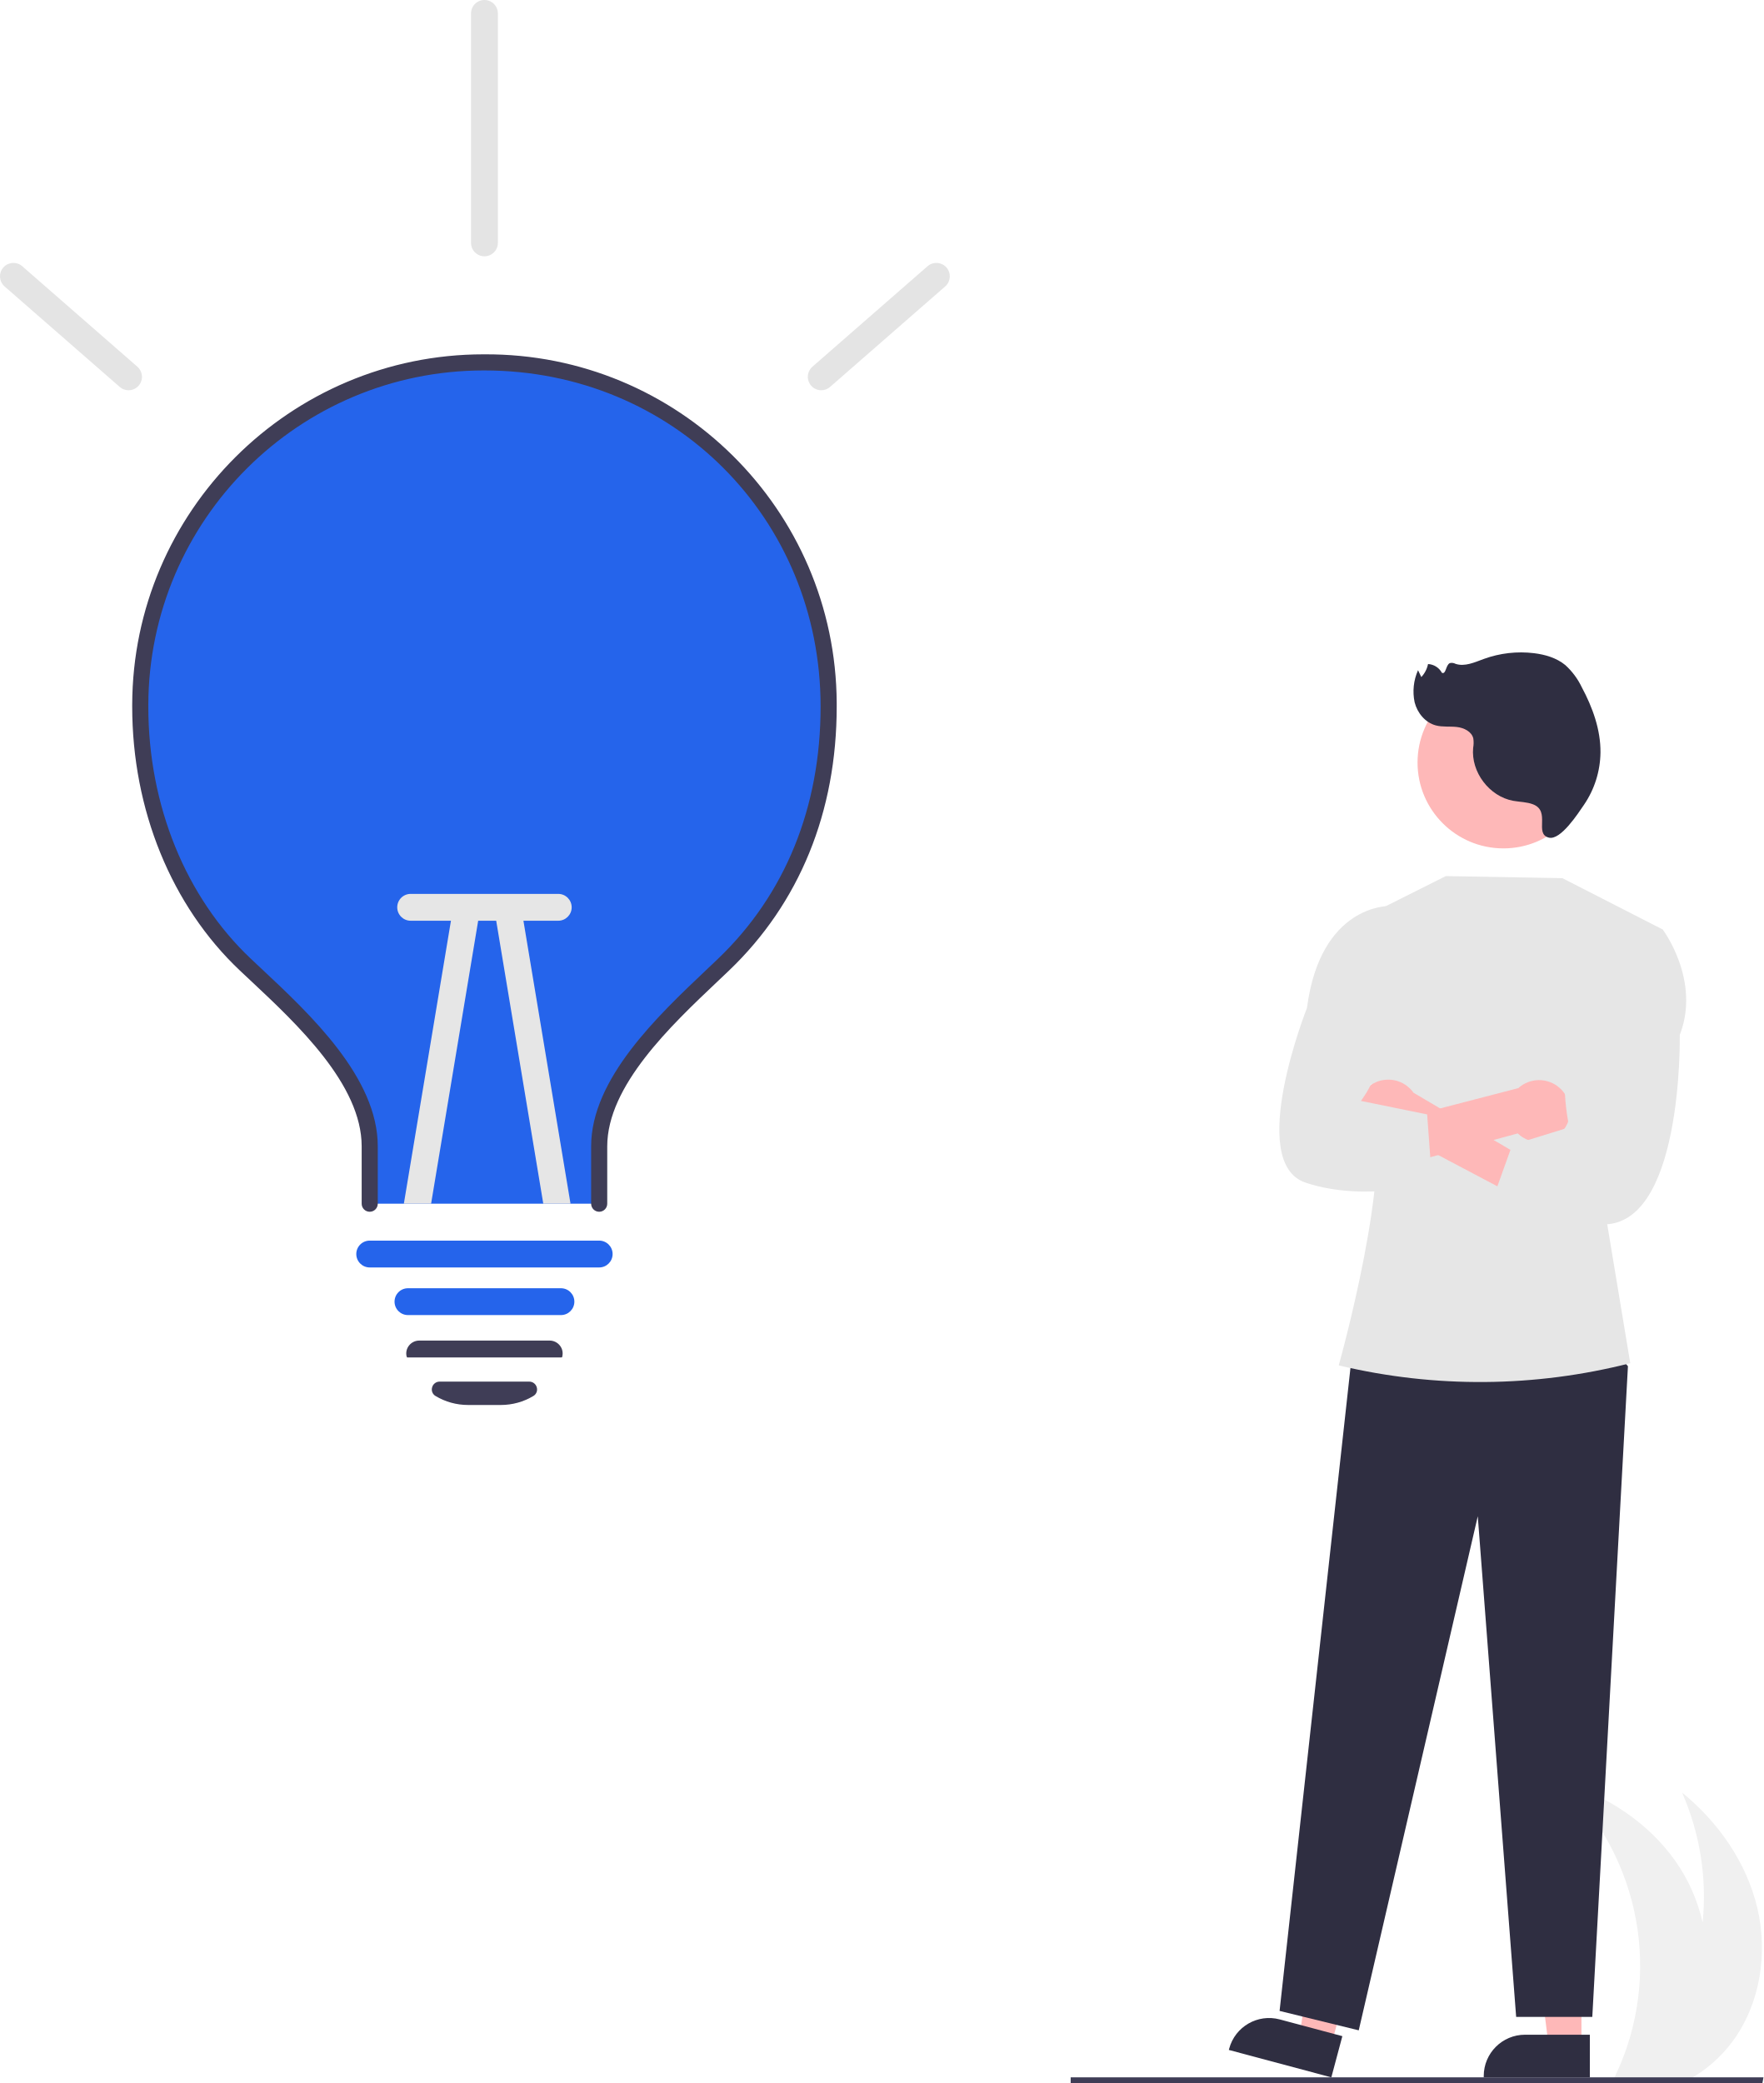
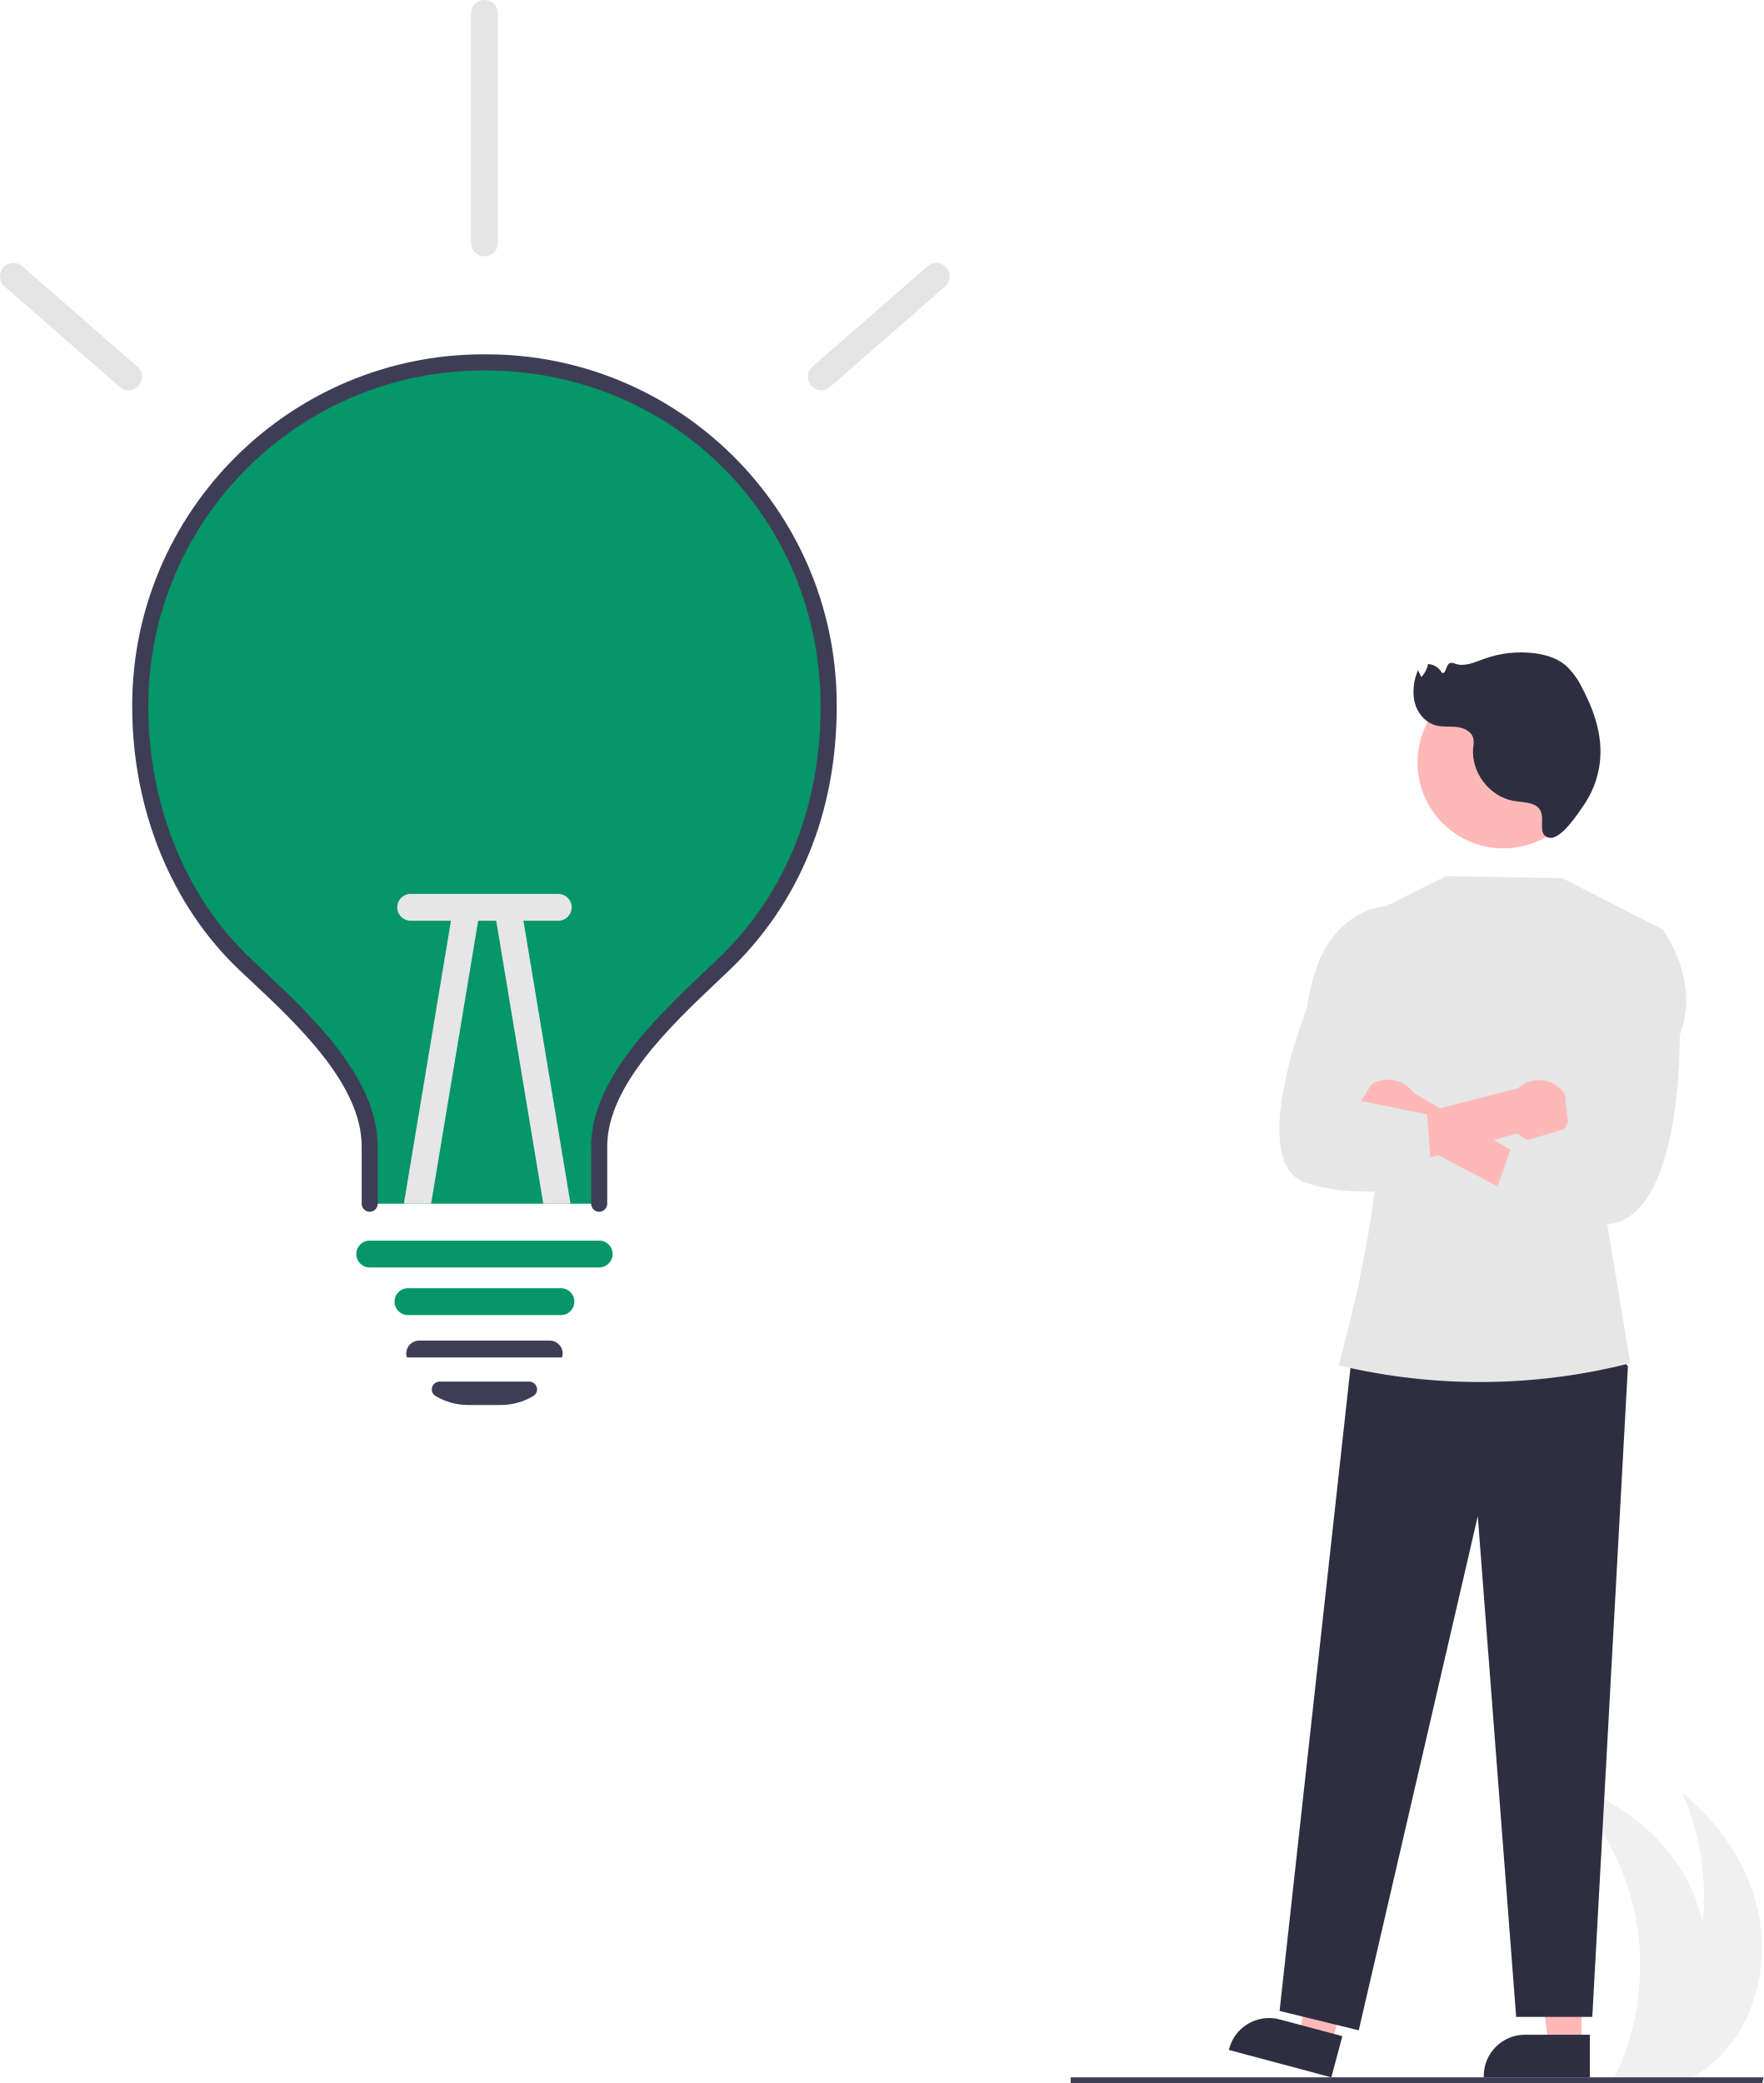
- <svg xmlns="http://www.w3.org/2000/svg" id="fc128632-8bb2-491c-83fe-dc3898cfdda9" data-name="Layer 1" width="657.036" height="776.139" viewBox="0 0 657.036 776.139">
+ <svg xmlns="http://www.w3.org/2000/svg" data-name="Layer 1" width="657.036" height="776.139" viewBox="0 0 657.036 776.139">
  <path d="M916.983,822.598a50.794,50.794,0,0,1-13.59,12.63c-1.12.71-2.27,1.38-3.44,2H872.424c.33-.66.65-1.33.96-2a95.354,95.354,0,0,0-19.84-109.34c16.64,5.14,32.02,15.16,42.08,29.37a64.47,64.47,0,0,1,10.23,23,96.276,96.276,0,0,0-7.67-48.41c13.51,10.99,24.03,26.04,28.04,42.98C930.233,789.778,927.323,808.588,916.983,822.598Z" transform="translate(-271.482 -61.93052)" fill="#f0f0f0" />
-   <path id="b35682e1-9f03-403a-b8b0-c3d37d0d1380" data-name="Path 2533" d="M928.136,838.069H670.398v-2.106h258.12Z" transform="translate(-271.482 -61.93052)" fill="#3f3d56" />
-   <path d="M580.23,325.2c0,38.64-13.5,71.63-39.19,96.18-18.23,17.43-46.31,41.86-46.31,67.69v21.37h-85.5V489.07c0-26.1-28.19-50.58-46.31-67.69-25.11-23.69-39.19-58.92-39.19-96.18v-.79a128.251,128.251,0,0,1,256.5.79Z" transform="translate(-271.482 -61.93052)" fill="#2564eb" />
-   <path id="ecc2cf6c-8ee8-498c-972d-3c77e28b77e9" data-name="Path 2546" d="M494.729,513.441a3,3,0,0,1-3-3v-21.374c0-25.125,24.779-48.58,42.873-65.706,1.5-1.422,2.961-2.8,4.363-4.145,25.029-23.928,38.259-56.437,38.259-94.014,0-70.229-55.013-125.243-125.242-125.243h-.354A125.03,125.03,0,0,0,326.739,324.497v.7c0,36.8,13.939,71.063,38.245,94.007,1.231,1.163,2.51,2.36,3.823,3.589,18.327,17.159,43.427,40.658,43.427,66.275v21.373a3,3,0,0,1-6,0v-21.374c0-23.015-24-45.486-41.528-61.9q-1.978-1.851-3.841-3.605c-25.5-24.072-40.126-59.924-40.126-98.364v-.72c.2-72.045,58.885-130.523,130.88-130.523h.371A130.557,130.557,0,0,1,583.224,323.831q.004.685-0,1.371c0,39.255-13.871,73.264-40.112,98.351-1.409,1.347-2.876,2.736-4.386,4.165-17.3,16.377-41,38.806-41,61.349v21.374a3,3,0,0,1-3,3Z" transform="translate(-271.482 -61.93052)" fill="#3f3d56" />
-   <path id="b22bef41-3cd7-4c1e-881c-c9a642005cb0" data-name="Path 2547" d="M480.481,551.936h-57a5,5,0,1,1,0-10h57a5,5,0,0,1,0,10Z" transform="translate(-271.482 -61.93052)" fill="#2564eb" />
+   <path id="b35682e1-9f03-403a-b8b0-c3d37d0d1380-940" data-name="Path 2533" d="M928.136,838.069H670.398v-2.106h258.12Z" transform="translate(-271.482 -61.93052)" fill="#3f3d56" />
+   <path d="M580.23,325.2c0,38.64-13.5,71.63-39.19,96.18-18.23,17.43-46.31,41.86-46.31,67.69v21.37h-85.5V489.07c0-26.1-28.19-50.58-46.31-67.69-25.11-23.69-39.19-58.92-39.19-96.18v-.79a128.251,128.251,0,0,1,256.5.79Z" transform="translate(-271.482 -61.93052)" fill="#059669" />
+   <path id="ecc2cf6c-8ee8-498c-972d-3c77e28b77e9-941" data-name="Path 2546" d="M494.729,513.441a3,3,0,0,1-3-3v-21.374c0-25.125,24.779-48.58,42.873-65.706,1.5-1.422,2.961-2.8,4.363-4.145,25.029-23.928,38.259-56.437,38.259-94.014,0-70.229-55.013-125.243-125.242-125.243h-.354A125.03,125.03,0,0,0,326.739,324.497v.7c0,36.8,13.939,71.063,38.245,94.007,1.231,1.163,2.51,2.36,3.823,3.589,18.327,17.159,43.427,40.658,43.427,66.275v21.373a3,3,0,0,1-6,0v-21.374c0-23.015-24-45.486-41.528-61.9q-1.978-1.851-3.841-3.605c-25.5-24.072-40.126-59.924-40.126-98.364v-.72c.2-72.045,58.885-130.523,130.88-130.523h.371A130.557,130.557,0,0,1,583.224,323.831q.004.685-0,1.371c0,39.255-13.871,73.264-40.112,98.351-1.409,1.347-2.876,2.736-4.386,4.165-17.3,16.377-41,38.806-41,61.349v21.374a3,3,0,0,1-3,3Z" transform="translate(-271.482 -61.93052)" fill="#3f3d56" />
+   <path id="b22bef41-3cd7-4c1e-881c-c9a642005cb0-942" data-name="Path 2547" d="M480.481,551.936h-57a5,5,0,1,1,0-10h57a5,5,0,0,1,0,10Z" transform="translate(-271.482 -61.93052)" fill="#059669" />
  <path d="M458.11,585.435H445.843a23.447,23.447,0,0,1-12.094-3.351,2.794,2.794,0,0,1-1.268-3.214,2.886,2.886,0,0,1,2.802-2.142h33.389a2.887,2.887,0,0,1,2.802,2.142,2.793,2.793,0,0,1-1.269,3.214A23.445,23.445,0,0,1,458.11,585.435Z" transform="translate(-271.482 -61.93052)" fill="#3f3d56" />
  <path d="M480.491,567.729l-57.338-.006-.178-.381a4.726,4.726,0,0,1,.9-4.058,4.856,4.856,0,0,1,3.823-1.849h48.558a4.855,4.855,0,0,1,3.823,1.849,4.698,4.698,0,0,1,.911,4.007l-.09.386Z" transform="translate(-271.482 -61.93052)" fill="#3f3d56" />
-   <path id="e0eb6627-54a4-4797-861b-0d156b8b485b" data-name="Path 2548" d="M319.381,207.342a4.98,4.98,0,0,1-3.286-1.233l-42.939-37.481a5,5,0,0,1,6.576-7.533l42.939,37.481a5,5,0,0,1-3.29,8.767Z" transform="translate(-271.482 -61.93052)" fill="#e4e4e4" />
-   <path id="e13fc22b-cd18-4b6e-a2d4-df4b74c6b7e7" data-name="Path 2549" d="M577.459,207.342a5,5,0,0,1-3.29-8.767l42.938-37.484a5,5,0,0,1,6.576,7.533l-42.939,37.481A4.98,4.98,0,0,1,577.459,207.342Z" transform="translate(-271.482 -61.93052)" fill="#e4e4e4" />
-   <path id="a74da646-4683-465e-97fe-dd817e7fc328" data-name="Path 2550" d="M494.729,534.191h-85.5a5,5,0,0,1,0-10h85.5a5,5,0,0,1,0,10Z" transform="translate(-271.482 -61.93052)" fill="#2564eb" />
+   <path id="e0eb6627-54a4-4797-861b-0d156b8b485b-943" data-name="Path 2548" d="M319.381,207.342a4.98,4.98,0,0,1-3.286-1.233l-42.939-37.481a5,5,0,0,1,6.576-7.533l42.939,37.481a5,5,0,0,1-3.29,8.767Z" transform="translate(-271.482 -61.93052)" fill="#e4e4e4" />
+   <path id="e13fc22b-cd18-4b6e-a2d4-df4b74c6b7e7-944" data-name="Path 2549" d="M577.459,207.342a5,5,0,0,1-3.29-8.767l42.938-37.484a5,5,0,0,1,6.576,7.533l-42.939,37.481A4.98,4.98,0,0,1,577.459,207.342Z" transform="translate(-271.482 -61.93052)" fill="#e4e4e4" />
+   <path id="a74da646-4683-465e-97fe-dd817e7fc328-945" data-name="Path 2550" d="M494.729,534.191h-85.5a5,5,0,0,1,0-10h85.5a5,5,0,0,1,0,10Z" transform="translate(-271.482 -61.93052)" fill="#059669" />
  <path d="M449.88,403.57,432.1,510.44H421.95l18.06-108.51a5.003,5.003,0,0,1,9.87,1.64Z" transform="translate(-271.482 -61.93052)" fill="#e6e6e6" />
  <path d="M484.05,510.44H473.9L456.12,403.57a5.003,5.003,0,0,1,9.87-1.64Z" transform="translate(-271.482 -61.93052)" fill="#e6e6e6" />
-   <path id="be3a5c8a-fbb4-472c-819b-e8dd06032f6a" data-name="Path 2551" d="M419.485,400a5,5,0,0,1,5-5h54.993a5,5,0,0,1,0,10h-54.993A5,5,0,0,1,419.485,400Z" transform="translate(-271.482 -61.93052)" fill="#e6e6e6" />
-   <path id="e9f776ed-f4b6-47dc-b212-c247d99ecb23" data-name="Path 2553" d="M451.981,157.431a5,5,0,0,1-5-5v-85.5a5,5,0,0,1,10,0v85.5A5,5,0,0,1,451.981,157.431Z" transform="translate(-271.482 -61.93052)" fill="#e4e4e4" />
-   <path id="eba1f826-879a-4c25-b118-6bb025be95d0" data-name="Path 2559" d="M860.701,824.08H848.443l-5.832-47.288h18.092Z" transform="translate(-271.482 -61.93052)" fill="#feb8b8" />
-   <path id="f6694a1b-3521-46e6-aa9c-51f4297aac52" data-name="Path 2560" d="M863.828,835.964H824.297v-.5a15.387,15.387,0,0,1,15.385-15.386h24.146Z" transform="translate(-271.482 -61.93052)" fill="#2f2e41" />
-   <path id="fae71c2d-33fb-45f7-8331-19b4de5eddc8" data-name="Path 2561" d="M767.564,823.676l-11.844-3.167,6.58-47.19,17.48,4.674Z" transform="translate(-271.482 -61.93052)" fill="#feb8b8" />
-   <path id="b3b10fd6-5fa4-49f3-8270-96ad6a3a1e0e" data-name="Path 2562" d="M767.515,835.964l-38.189-10.212.129-.483a15.387,15.387,0,0,1,18.839-10.89h0l23.325,6.237Z" transform="translate(-271.482 -61.93052)" fill="#2f2e41" />
-   <path id="f6267da0-acb1-421a-9dac-5a6151c1f955" data-name="Path 2563" d="M867.754,559.068l10.269,11.931-13.28,242.442h-28.369l-14.3-186.551-44.349,191.554-29.492-7.233,26.816-243.3Z" transform="translate(-271.482 -61.93052)" fill="#2f2e41" />
-   <path id="ea0dabd6-18d7-4484-8048-4cddc34702bd" data-name="Path 2564" d="M781.905,402.543l28.246-14.172,43.437.764,37.38,19.127L869.7,514.48l9.187,55.38h0a226.533,226.533,0,0,1-108.335.892l-.284-.068s21.114-74.916,12.126-97.779Z" transform="translate(-271.482 -61.93052)" fill="#e6e6e6" />
-   <path id="a75b604a-8411-40e9-b5d3-81fba8b6e00c" data-name="Path 2565" d="M863.621,345.935a31.994,31.994,0,1,0,0,.237Z" transform="translate(-271.482 -61.93052)" fill="#feb8b8" />
-   <path id="b97e8772-edf1-4d51-bb40-aaab108bf113" data-name="Path 2567" d="M778.007,479.983a11.462,11.462,0,0,0,16.65,5.627l57.353,30.318,1.857-13.971-55.73-32.863a11.524,11.524,0,0,0-20.131,10.889Z" transform="translate(-271.482 -61.93052)" fill="#feb8b8" />
-   <path id="b7638692-4395-4c34-bc33-e4b41c888504" data-name="Path 2568" d="M854.436,482.399a11.462,11.462,0,0,1-17.478,1.848l-62.6,17.035.545-17.738,62.271-16.173a11.524,11.524,0,0,1,17.261,15.03Z" transform="translate(-271.482 -61.93052)" fill="#feb8b8" />
-   <path id="fb7d8996-2760-43c1-a9a4-d402d6d3756c" data-name="Path 2569" d="M878.762,409.031l12.205-.765s14.29,18.855,6.364,39.316c0,0,1.373,73.5-30.276,70.48s-41.65-3.019-41.65-3.019l9.5-26.5,21.253-6.562s-6.55-28.894,5.849-40.916Z" transform="translate(-271.482 -61.93052)" fill="#e6e6e6" />
-   <path id="a9eb06d8-8cbf-43ab-991d-4f9eccd60edd" data-name="Path 2570" d="M790.63,408.386l-1.725-8.843s-25.44-.6-30.47,37.951c0,0-22.877,57.692-.454,65.121s47.089,0,47.089,0l-1.857-25.444-24.67-5.033s12.745-16.489,5.805-30.792Z" transform="translate(-271.482 -61.93052)" fill="#e6e6e6" />
-   <path id="ba7ab43e-494b-455d-a87f-0e0f24cb0a47" data-name="Path 2387" d="M842.704,361.645c-2.353-.923-4.959-.875-7.446-1.331-8.893-1.638-15.752-10.706-14.908-19.71a10.848,10.848,0,0,0,.058-3.533c-.616-2.569-3.472-3.948-6.095-4.256s-5.333.086-7.885-.597c-3.94-1.055-6.883-4.648-7.881-8.603a19.487,19.487,0,0,1,1.267-11.963l1.224,2.552a9.918,9.918,0,0,0,2.506-4.853,6.255,6.255,0,0,1,5.166,3.273c1.581.706,1.388-2.906,2.964-3.621a2.959,2.959,0,0,1,2.1.273c3.473,1.165,7.156-.583,10.597-1.836a40.417,40.417,0,0,1,18.642-2.13c4.183.511,8.405,1.747,11.66,4.42a26.607,26.607,0,0,1,6.156,8.274c4.017,7.508,7.043,15.792,6.961,24.31a35.298,35.298,0,0,1-6.165,19.519c-2.052,2.986-8.68,13.343-13.085,12.203C843.009,372.607,849.329,364.243,842.704,361.645Z" transform="translate(-271.482 -61.93052)" fill="#2f2e41" />
+   <path id="be3a5c8a-fbb4-472c-819b-e8dd06032f6a-946" data-name="Path 2551" d="M419.485,400a5,5,0,0,1,5-5h54.993a5,5,0,0,1,0,10h-54.993A5,5,0,0,1,419.485,400Z" transform="translate(-271.482 -61.93052)" fill="#e6e6e6" />
+   <path id="e9f776ed-f4b6-47dc-b212-c247d99ecb23-947" data-name="Path 2553" d="M451.981,157.431a5,5,0,0,1-5-5v-85.5a5,5,0,0,1,10,0v85.5A5,5,0,0,1,451.981,157.431Z" transform="translate(-271.482 -61.93052)" fill="#e4e4e4" />
+   <path id="eba1f826-879a-4c25-b118-6bb025be95d0-948" data-name="Path 2559" d="M860.701,824.08H848.443l-5.832-47.288h18.092Z" transform="translate(-271.482 -61.93052)" fill="#feb8b8" />
+   <path id="f6694a1b-3521-46e6-aa9c-51f4297aac52-949" data-name="Path 2560" d="M863.828,835.964H824.297v-.5a15.387,15.387,0,0,1,15.385-15.386h24.146Z" transform="translate(-271.482 -61.93052)" fill="#2f2e41" />
+   <path id="fae71c2d-33fb-45f7-8331-19b4de5eddc8-950" data-name="Path 2561" d="M767.564,823.676l-11.844-3.167,6.58-47.19,17.48,4.674Z" transform="translate(-271.482 -61.93052)" fill="#feb8b8" />
+   <path id="b3b10fd6-5fa4-49f3-8270-96ad6a3a1e0e-951" data-name="Path 2562" d="M767.515,835.964l-38.189-10.212.129-.483a15.387,15.387,0,0,1,18.839-10.89h0l23.325,6.237Z" transform="translate(-271.482 -61.93052)" fill="#2f2e41" />
+   <path id="f6267da0-acb1-421a-9dac-5a6151c1f955-952" data-name="Path 2563" d="M867.754,559.068l10.269,11.931-13.28,242.442h-28.369l-14.3-186.551-44.349,191.554-29.492-7.233,26.816-243.3Z" transform="translate(-271.482 -61.93052)" fill="#2f2e41" />
+   <path id="ea0dabd6-18d7-4484-8048-4cddc34702bd-953" data-name="Path 2564" d="M781.905,402.543l28.246-14.172,43.437.764,37.38,19.127L869.7,514.48l9.187,55.38h0a226.533,226.533,0,0,1-108.335.892l-.284-.068s21.114-74.916,12.126-97.779Z" transform="translate(-271.482 -61.93052)" fill="#e6e6e6" />
+   <path id="a75b604a-8411-40e9-b5d3-81fba8b6e00c-954" data-name="Path 2565" d="M863.621,345.935a31.994,31.994,0,1,0,0,.237Z" transform="translate(-271.482 -61.93052)" fill="#feb8b8" />
+   <path id="b97e8772-edf1-4d51-bb40-aaab108bf113-955" data-name="Path 2567" d="M778.007,479.983a11.462,11.462,0,0,0,16.65,5.627l57.353,30.318,1.857-13.971-55.73-32.863a11.524,11.524,0,0,0-20.131,10.889Z" transform="translate(-271.482 -61.93052)" fill="#feb8b8" />
+   <path id="b7638692-4395-4c34-bc33-e4b41c888504-956" data-name="Path 2568" d="M854.436,482.399a11.462,11.462,0,0,1-17.478,1.848l-62.6,17.035.545-17.738,62.271-16.173a11.524,11.524,0,0,1,17.261,15.03Z" transform="translate(-271.482 -61.93052)" fill="#feb8b8" />
+   <path id="fb7d8996-2760-43c1-a9a4-d402d6d3756c-957" data-name="Path 2569" d="M878.762,409.031l12.205-.765s14.29,18.855,6.364,39.316c0,0,1.373,73.5-30.276,70.48s-41.65-3.019-41.65-3.019l9.5-26.5,21.253-6.562s-6.55-28.894,5.849-40.916Z" transform="translate(-271.482 -61.93052)" fill="#e6e6e6" />
+   <path id="a9eb06d8-8cbf-43ab-991d-4f9eccd60edd-958" data-name="Path 2570" d="M790.63,408.386l-1.725-8.843s-25.44-.6-30.47,37.951c0,0-22.877,57.692-.454,65.121s47.089,0,47.089,0l-1.857-25.444-24.67-5.033s12.745-16.489,5.805-30.792Z" transform="translate(-271.482 -61.93052)" fill="#e6e6e6" />
+   <path id="ba7ab43e-494b-455d-a87f-0e0f24cb0a47-959" data-name="Path 2387" d="M842.704,361.645c-2.353-.923-4.959-.875-7.446-1.331-8.893-1.638-15.752-10.706-14.908-19.71a10.848,10.848,0,0,0,.058-3.533c-.616-2.569-3.472-3.948-6.095-4.256s-5.333.086-7.885-.597c-3.94-1.055-6.883-4.648-7.881-8.603a19.487,19.487,0,0,1,1.267-11.963l1.224,2.552a9.918,9.918,0,0,0,2.506-4.853,6.255,6.255,0,0,1,5.166,3.273c1.581.706,1.388-2.906,2.964-3.621a2.959,2.959,0,0,1,2.1.273c3.473,1.165,7.156-.583,10.597-1.836a40.417,40.417,0,0,1,18.642-2.13c4.183.511,8.405,1.747,11.66,4.42a26.607,26.607,0,0,1,6.156,8.274c4.017,7.508,7.043,15.792,6.961,24.31a35.298,35.298,0,0,1-6.165,19.519c-2.052,2.986-8.68,13.343-13.085,12.203C843.009,372.607,849.329,364.243,842.704,361.645Z" transform="translate(-271.482 -61.93052)" fill="#2f2e41" />
</svg>
